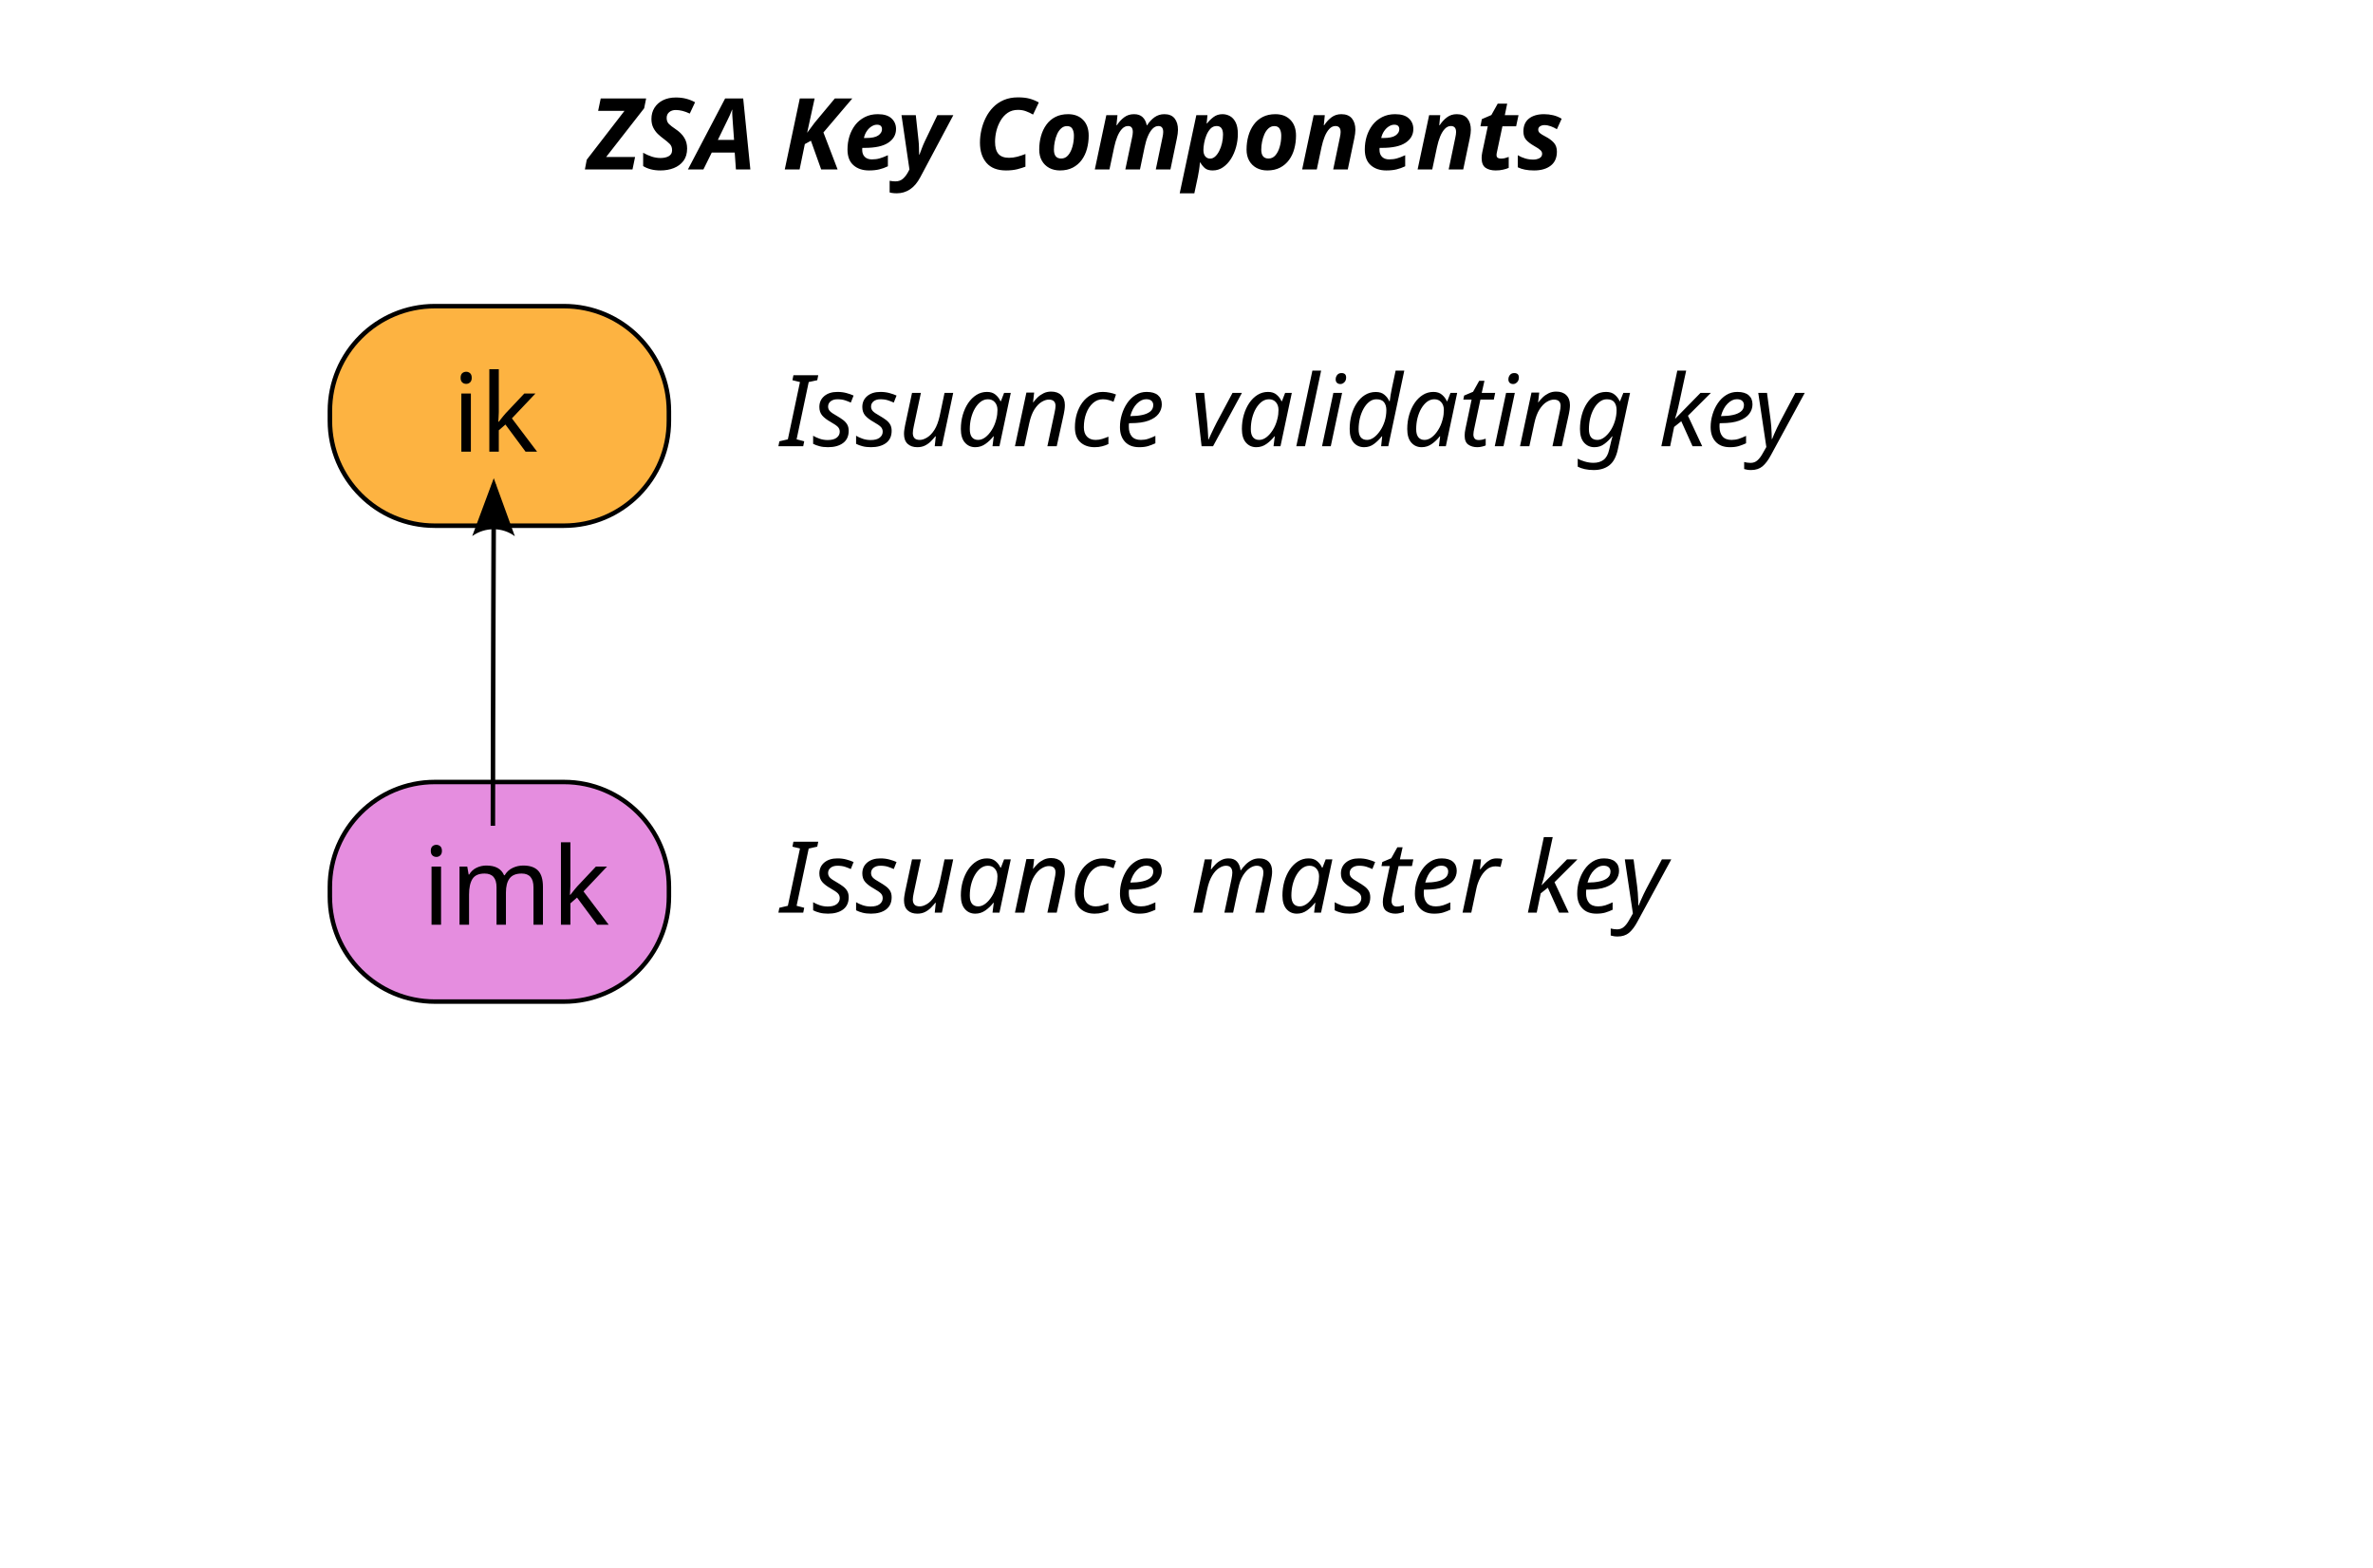
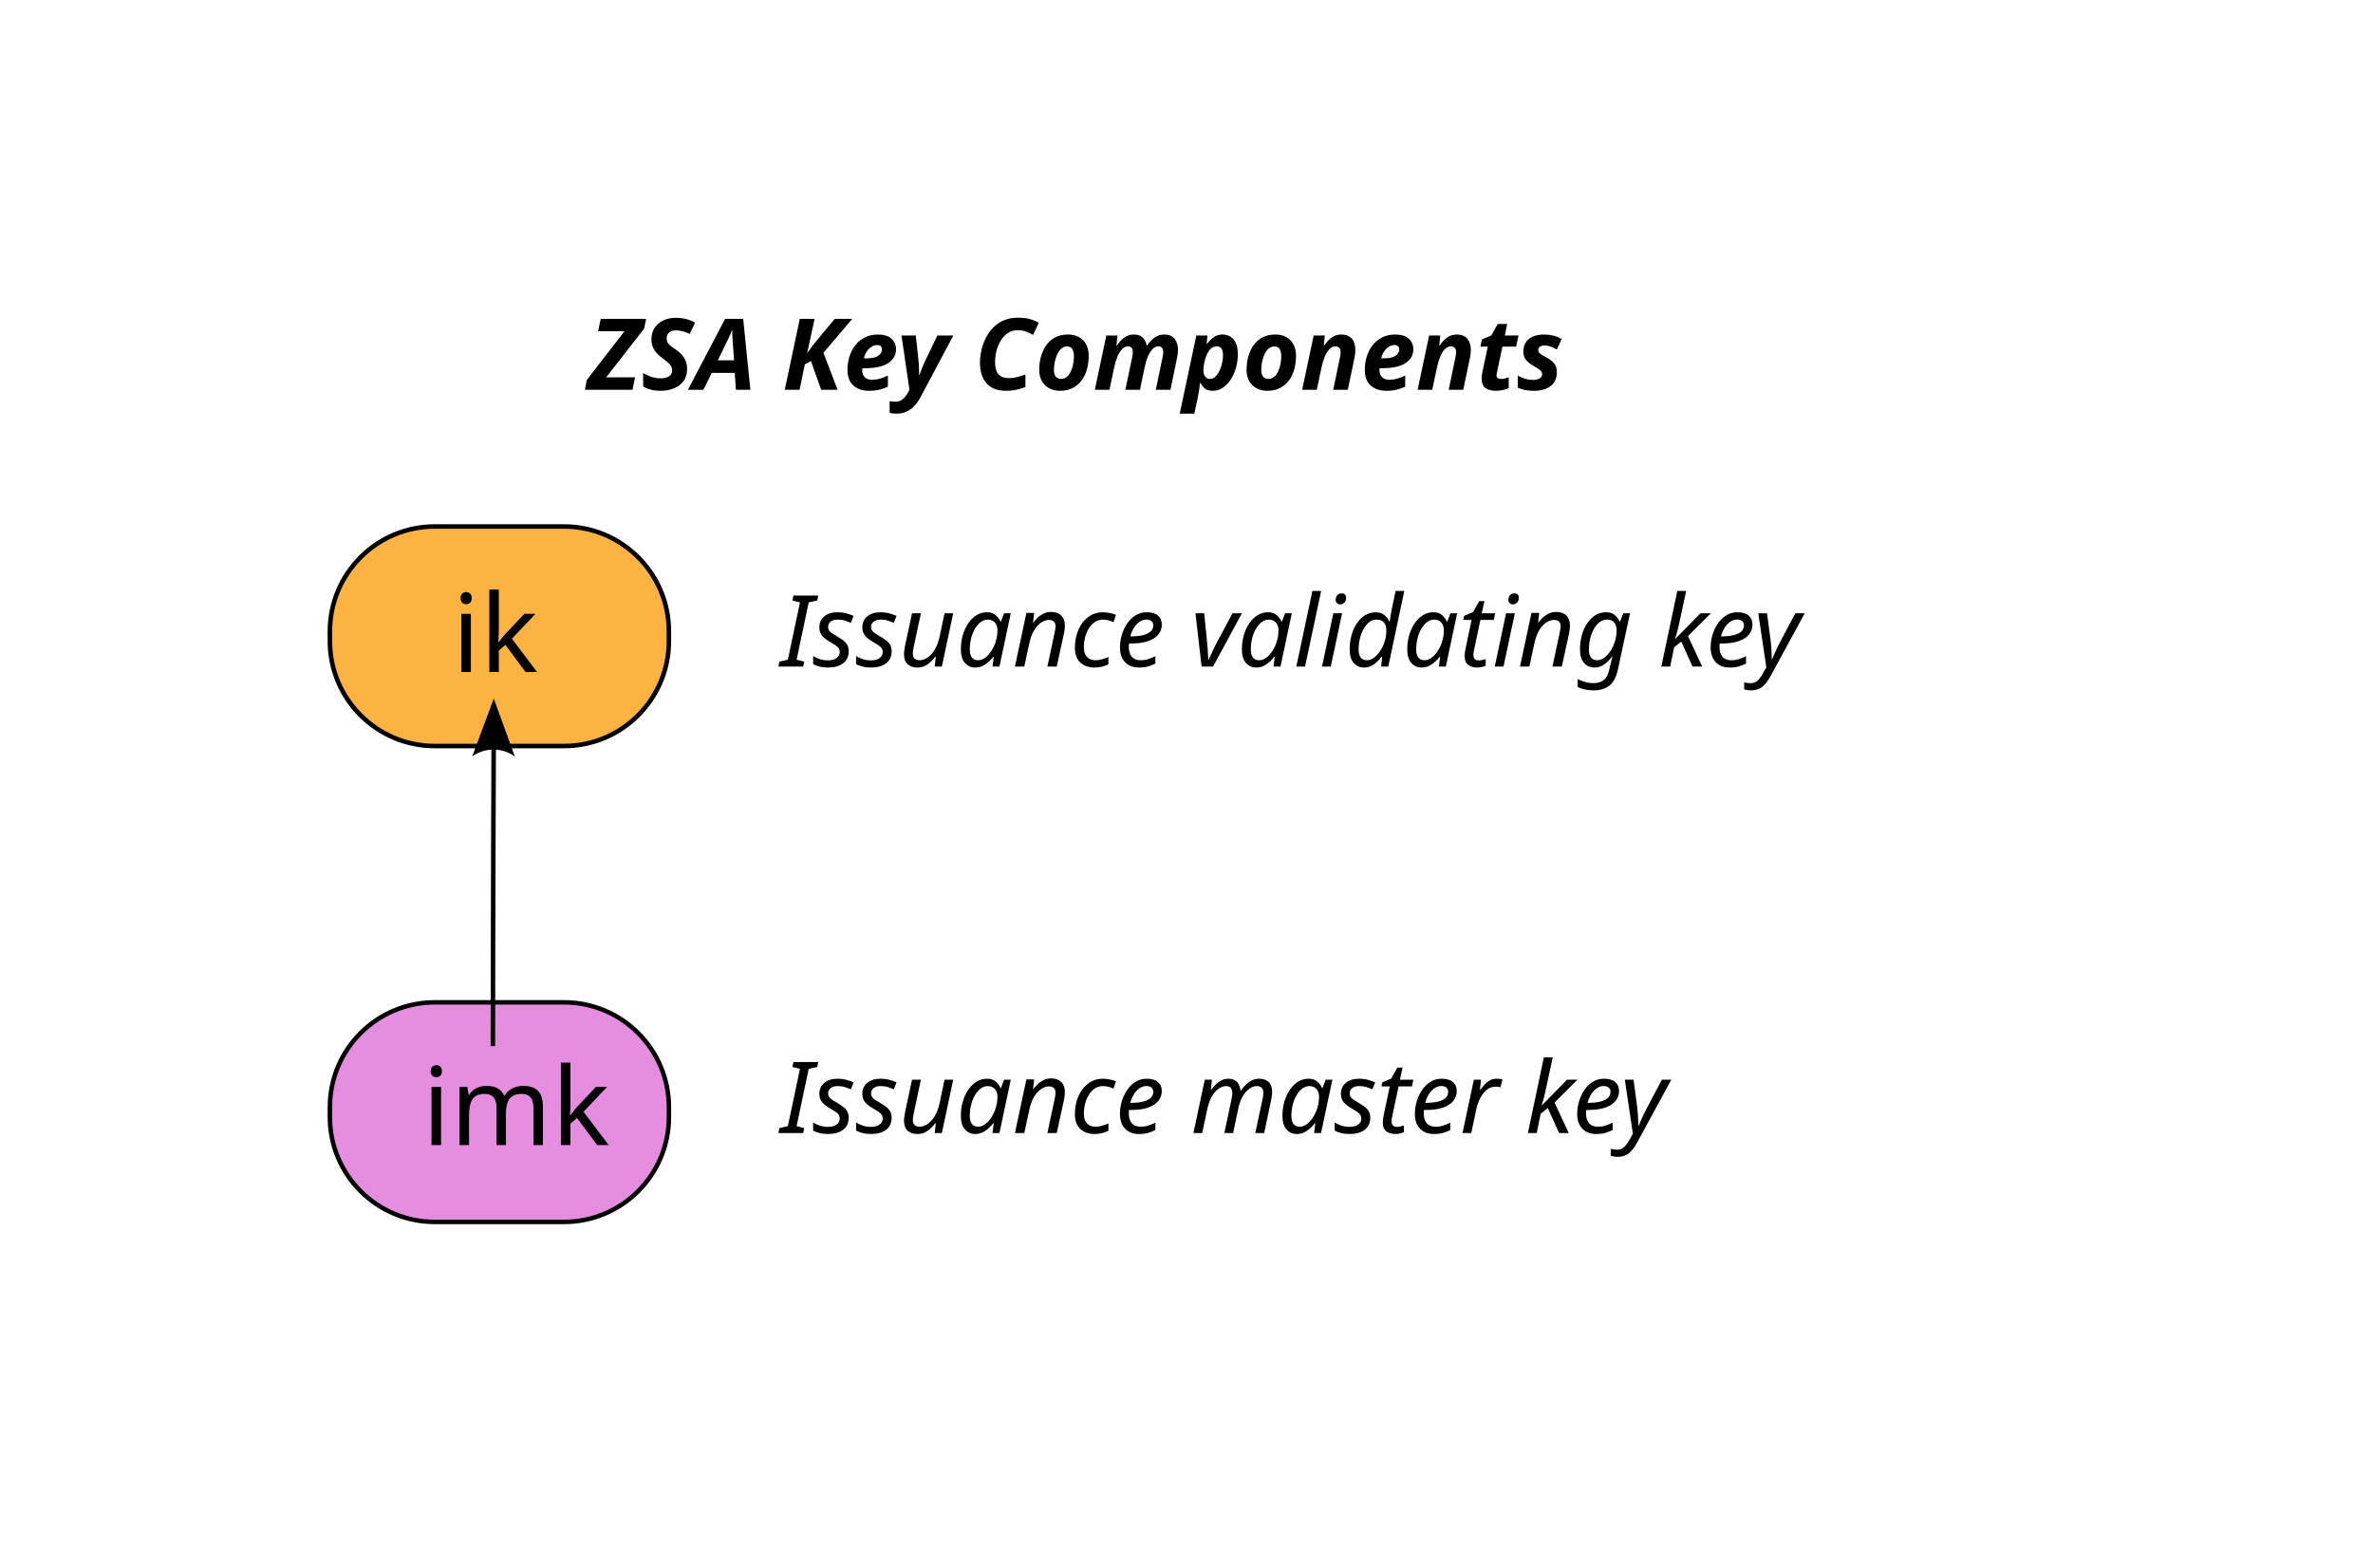
<svg xmlns="http://www.w3.org/2000/svg" width="560" height="370" id="svg2" version="1.1" xml:space="preserve">
  <defs id="defs4">
    <marker style="overflow:visible" id="Arrow2Lend" refX="0" refY="0" orient="auto">
      <path d="M -11.403,-4.733 1.417,-0.019 -11.403,4.695 c 2.048,-2.783 2.036,-6.591 10e-7,-9.428 z" style="fill-rule:evenodd;stroke-width:0.733;stroke-linejoin:round" id="path4007" />
    </marker>
    <marker style="overflow:visible" id="Arrow1Mend" refX="0" refY="0" orient="auto">
      <path style="fill-rule:evenodd;stroke:#000000;stroke-width:0.427pt" d="M -4.267,0 -6.4,2.133 1.067,0 -6.4,-2.133 Z" id="path3995" />
    </marker>
    <marker style="overflow:visible" id="Arrow1Mend-7" refX="0" refY="0" orient="auto">
      <path style="fill-rule:evenodd;stroke:#000000;stroke-width:0.427pt" d="M -4.267,0 -6.4,2.133 1.067,0 -6.4,-2.133 Z" id="path3995-1" />
    </marker>
    <marker style="overflow:visible" id="Arrow1Mend-3" refX="0" refY="0" orient="auto">
      <path style="fill-rule:evenodd;stroke:#000000;stroke-width:0.427pt" d="M -4.267,0 -6.4,2.133 1.067,0 -6.4,-2.133 Z" id="path3995-3" />
    </marker>
    <marker style="overflow:visible" id="Arrow1Mend-3A" refX="0" refY="0" orient="auto">
      <path style="fill:#f10090;fill-rule:evenodd;stroke:#f10090;stroke-width:0.427pt" d="M -4.267,0 -6.4,2.133 1.067,0 -6.4,-2.133 Z" id="path4669" />
    </marker>
    <marker style="overflow:visible" id="Arrow1Mendq" refX="0" refY="0" orient="auto">
      <path style="fill:#000000;fill-rule:evenodd;stroke:#000000;stroke-width:0.427pt" d="M -4.267,0 -6.4,2.133 1.067,0 -6.4,-2.133 Z" id="path4767" />
    </marker>
    <marker style="overflow:visible" id="Arrow1MendJ" refX="0" refY="0" orient="auto">
      <path style="fill:#000000;fill-rule:evenodd;stroke:#000000;stroke-width:0.427pt" d="M -4.267,0 -6.4,2.133 1.067,0 -6.4,-2.133 Z" id="path4770" />
    </marker>
    <marker style="overflow:visible" id="Arrow1Mend-3A2" refX="0" refY="0" orient="auto">
      <path style="fill:#f10090;fill-rule:evenodd;stroke:#f10090;stroke-width:0.427pt" d="M -4.267,0 -6.4,2.133 1.067,0 -6.4,-2.133 Z" id="path4773" />
    </marker>
    <marker style="overflow:visible" id="Arrow2Lendh" refX="0" refY="0" orient="auto">
      <path d="M -11.403,-4.733 1.417,-0.019 -11.403,4.695 c 2.048,-2.783 2.036,-6.591 10e-7,-9.428 z" style="fill:#f10090;fill-rule:evenodd;stroke:#f10090;stroke-width:0.733;stroke-linejoin:round" id="path5670" />
    </marker>
    <marker style="overflow:visible" id="Arrow2Lend-2" refX="0" refY="0" orient="auto">
      <path d="M -11.403,-4.733 1.417,-0.019 -11.403,4.695 c 2.048,-2.783 2.036,-6.591 10e-7,-9.428 z" style="fill-rule:evenodd;stroke-width:0.733;stroke-linejoin:round" id="path4007-6" />
    </marker>
    <marker style="overflow:visible" id="Arrow2Lend-2-8" refX="0" refY="0" orient="auto">
      <path d="M -11.403,-4.733 1.417,-0.019 -11.403,4.695 c 2.048,-2.783 2.036,-6.591 10e-7,-9.428 z" style="fill-rule:evenodd;stroke-width:0.733;stroke-linejoin:round" id="path4007-6-7" />
    </marker>
  </defs>
  <g id="layer1" transform="translate(0,-752.5196)">
-     <rect ry="24.768" y="937.073" x="77.844" height="51.821" width="80.012" id="rect2985-9-36-9-2" style="fill:#e58ddf;fill-opacity:1;stroke:#000000;stroke-width:1.055;stroke-miterlimit:4;stroke-dasharray:none;stroke-dashoffset:0;stroke-opacity:1" />
-     <rect ry="24.762" y="824.772" x="77.85" height="51.81" width="80" id="rect2985-9-7-8" style="fill:#fdb341;fill-opacity:1;stroke:#000000;stroke-width:1.067;stroke-miterlimit:4;stroke-dasharray:none;stroke-dashoffset:0;stroke-opacity:1" />
-     <text id="text3850" y="857.824" x="184.16" style="font-style:italic;font-variant:normal;font-weight:normal;font-stretch:normal;font-size:19.2px;line-height:125%;font-family:Serif;-inkscape-font-specification:'Serif Italic';letter-spacing:0px;word-spacing:0px;fill:#000000;fill-opacity:1;stroke:none;stroke-width:1.067" xml:space="preserve">
-       <tspan style="font-style:italic;font-variant:normal;font-weight:normal;font-stretch:normal;font-size:23.467px;font-family:Quattrocento;-inkscape-font-specification:'Quattrocento Italic';stroke-width:1.067" y="857.824" x="184.16" id="tspan3852">Issuance validating key</tspan>
+     <rect ry="24.768" y="989.073" x="77.844" height="51.821" width="80.012" id="rect2985-9-36-9-2" style="fill:#e58ddf;fill-opacity:1;stroke:#000000;stroke-width:1.055;stroke-miterlimit:4;stroke-dasharray:none;stroke-dashoffset:0;stroke-opacity:1" />
+     <rect ry="24.762" y="876.772" x="77.85" height="51.81" width="80" id="rect2985-9-7-8" style="fill:#fdb341;fill-opacity:1;stroke:#000000;stroke-width:1.067;stroke-miterlimit:4;stroke-dasharray:none;stroke-dashoffset:0;stroke-opacity:1" />
+     <text id="text3850" y="909.824" x="184.16" style="font-style:italic;font-variant:normal;font-weight:normal;font-stretch:normal;font-size:19.2px;line-height:125%;font-family:Serif;-inkscape-font-specification:'Serif Italic';letter-spacing:0px;word-spacing:0px;fill:#000000;fill-opacity:1;stroke:none;stroke-width:1.067" xml:space="preserve">
+       <tspan style="font-style:italic;font-variant:normal;font-weight:normal;font-stretch:normal;font-size:23.467px;font-family:Quattrocento;-inkscape-font-specification:'Quattrocento Italic';stroke-width:1.067" y="909.824" x="184.16" id="tspan3852">Issuance validating key</tspan>
    </text>
-     <text id="text3850-7" y="792.51" x="138.731" style="font-style:italic;font-variant:normal;font-weight:normal;font-stretch:normal;font-size:19.2px;line-height:125%;font-family:Serif;-inkscape-font-specification:'Serif Italic';letter-spacing:0px;word-spacing:0px;fill:#000000;fill-opacity:1;stroke:none;stroke-width:1.067" xml:space="preserve">
-       <tspan style="font-style:italic;font-variant:normal;font-weight:bold;font-stretch:normal;font-size:23.467px;font-family:Quattrocento;-inkscape-font-specification:'Quattrocento Italic';stroke-width:1.067" y="792.51" x="138.731" id="tspan3852-97">ZSA Key Components</tspan>
+     <text id="text3850-7" y="844.51" x="138.731" style="font-style:italic;font-variant:normal;font-weight:normal;font-stretch:normal;font-size:19.2px;line-height:125%;font-family:Serif;-inkscape-font-specification:'Serif Italic';letter-spacing:0px;word-spacing:0px;fill:#000000;fill-opacity:1;stroke:none;stroke-width:1.067" xml:space="preserve">
+       <tspan style="font-style:italic;font-variant:normal;font-weight:bold;font-stretch:normal;font-size:23.467px;font-family:Quattrocento;-inkscape-font-specification:'Quattrocento Italic';stroke-width:1.067" y="844.51" x="138.731" id="tspan3852-97">ZSA Key Components</tspan>
    </text>
-     <text id="text3755-6" y="970.754" x="99.665" style="font-style:normal;font-weight:normal;font-size:25.6px;line-height:125%;font-family:Sans;letter-spacing:0px;word-spacing:0px;fill:#000000;fill-opacity:1;stroke:none;stroke-width:1.067" xml:space="preserve">
-       <tspan y="970.754" x="99.665" id="tspan3757-7" style="stroke-width:1.067">imk</tspan>
+     <text id="text3755-6" y="1022.754" x="99.665" style="font-style:normal;font-weight:normal;font-size:25.6px;line-height:125%;font-family:Sans;letter-spacing:0px;word-spacing:0px;fill:#000000;fill-opacity:1;stroke:none;stroke-width:1.067" xml:space="preserve">
+       <tspan y="1022.754" x="99.665" id="tspan3757-7" style="stroke-width:1.067">imk</tspan>
    </text>
-     <text id="text3755-6-6" y="859.113" x="106.699" style="font-style:normal;font-weight:normal;font-size:25.6px;line-height:125%;font-family:Sans;letter-spacing:0px;word-spacing:0px;fill:#000000;fill-opacity:1;stroke:none;stroke-width:1.067" xml:space="preserve">
-       <tspan y="859.113" x="106.699" id="tspan3757-7-0" style="stroke-width:1.067">ik</tspan>
+     <text id="text3755-6-6" y="911.113" x="106.699" style="font-style:normal;font-weight:normal;font-size:25.6px;line-height:125%;font-family:Sans;letter-spacing:0px;word-spacing:0px;fill:#000000;fill-opacity:1;stroke:none;stroke-width:1.067" xml:space="preserve">
+       <tspan y="911.113" x="106.699" id="tspan3757-7-0" style="stroke-width:1.067">ik</tspan>
    </text>
-     <text id="text3850-3-0" y="967.912" x="184.16" style="font-style:italic;font-variant:normal;font-weight:normal;font-stretch:normal;font-size:19.2px;line-height:125%;font-family:Serif;-inkscape-font-specification:'Serif Italic';letter-spacing:0px;word-spacing:0px;fill:#000000;fill-opacity:1;stroke:none;stroke-width:1.067" xml:space="preserve">
-       <tspan style="font-style:italic;font-variant:normal;font-weight:normal;font-stretch:normal;font-size:23.467px;font-family:Quattrocento;-inkscape-font-specification:'Quattrocento Italic';stroke-width:1.067" y="967.912" x="184.16" id="tspan3852-9-93">Issuance master key</tspan>
+     <text id="text3850-3-0" y="1019.912" x="184.16" style="font-style:italic;font-variant:normal;font-weight:normal;font-stretch:normal;font-size:19.2px;line-height:125%;font-family:Serif;-inkscape-font-specification:'Serif Italic';letter-spacing:0px;word-spacing:0px;fill:#000000;fill-opacity:1;stroke:none;stroke-width:1.067" xml:space="preserve">
+       <tspan style="font-style:italic;font-variant:normal;font-weight:normal;font-stretch:normal;font-size:23.467px;font-family:Quattrocento;-inkscape-font-specification:'Quattrocento Italic';stroke-width:1.067" y="1019.912" x="184.16" id="tspan3852-9-93">Issuance master key</tspan>
    </text>
-     <path id="path3980-1" d="m 116.315,947.401 c -0.003,-22.79 0.224,-80.516 0.224,-80.516" style="fill:none;stroke:#000000;stroke-width:1.067px;stroke-linecap:butt;stroke-linejoin:miter;stroke-opacity:1;marker-end:url(#Arrow2Lend-2)" />
+     <path id="path3980-1" d="m 116.315,999.401 c -0.003,-22.79 0.224,-80.516 0.224,-80.516" style="fill:none;stroke:#000000;stroke-width:1.067px;stroke-linecap:butt;stroke-linejoin:miter;stroke-opacity:1;marker-end:url(#Arrow2Lend-2)" />
  </g>
</svg>
